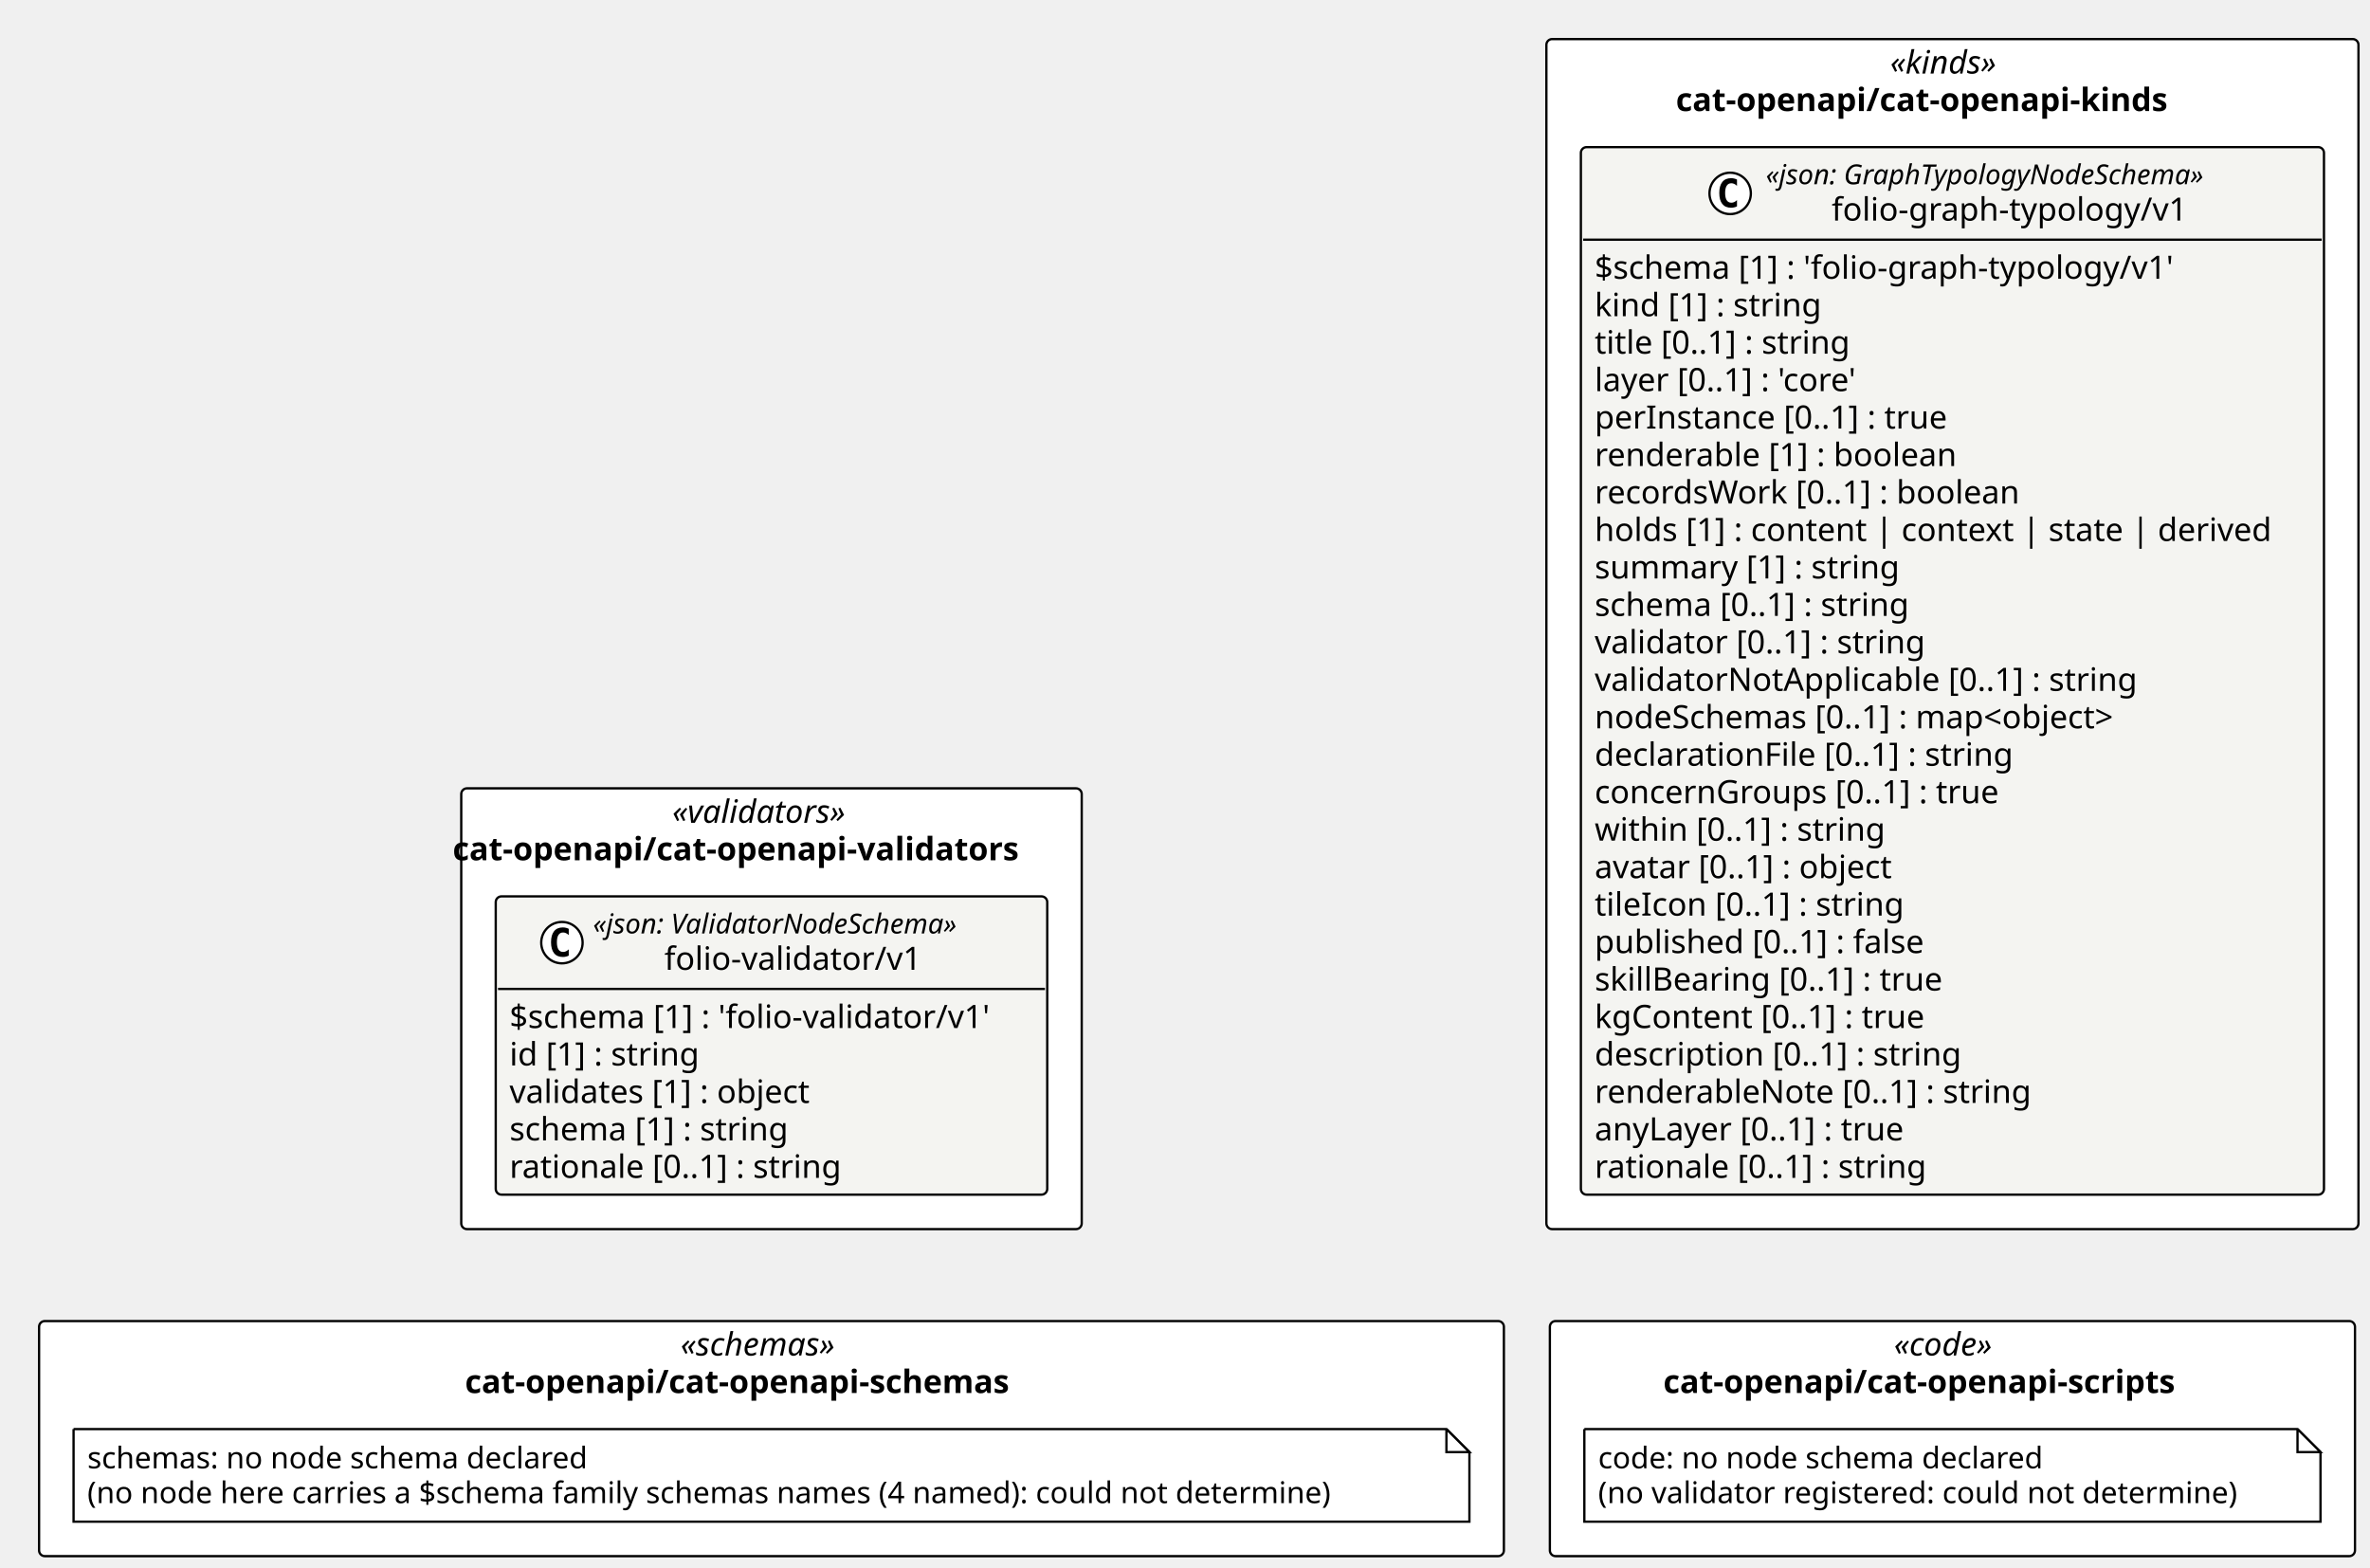
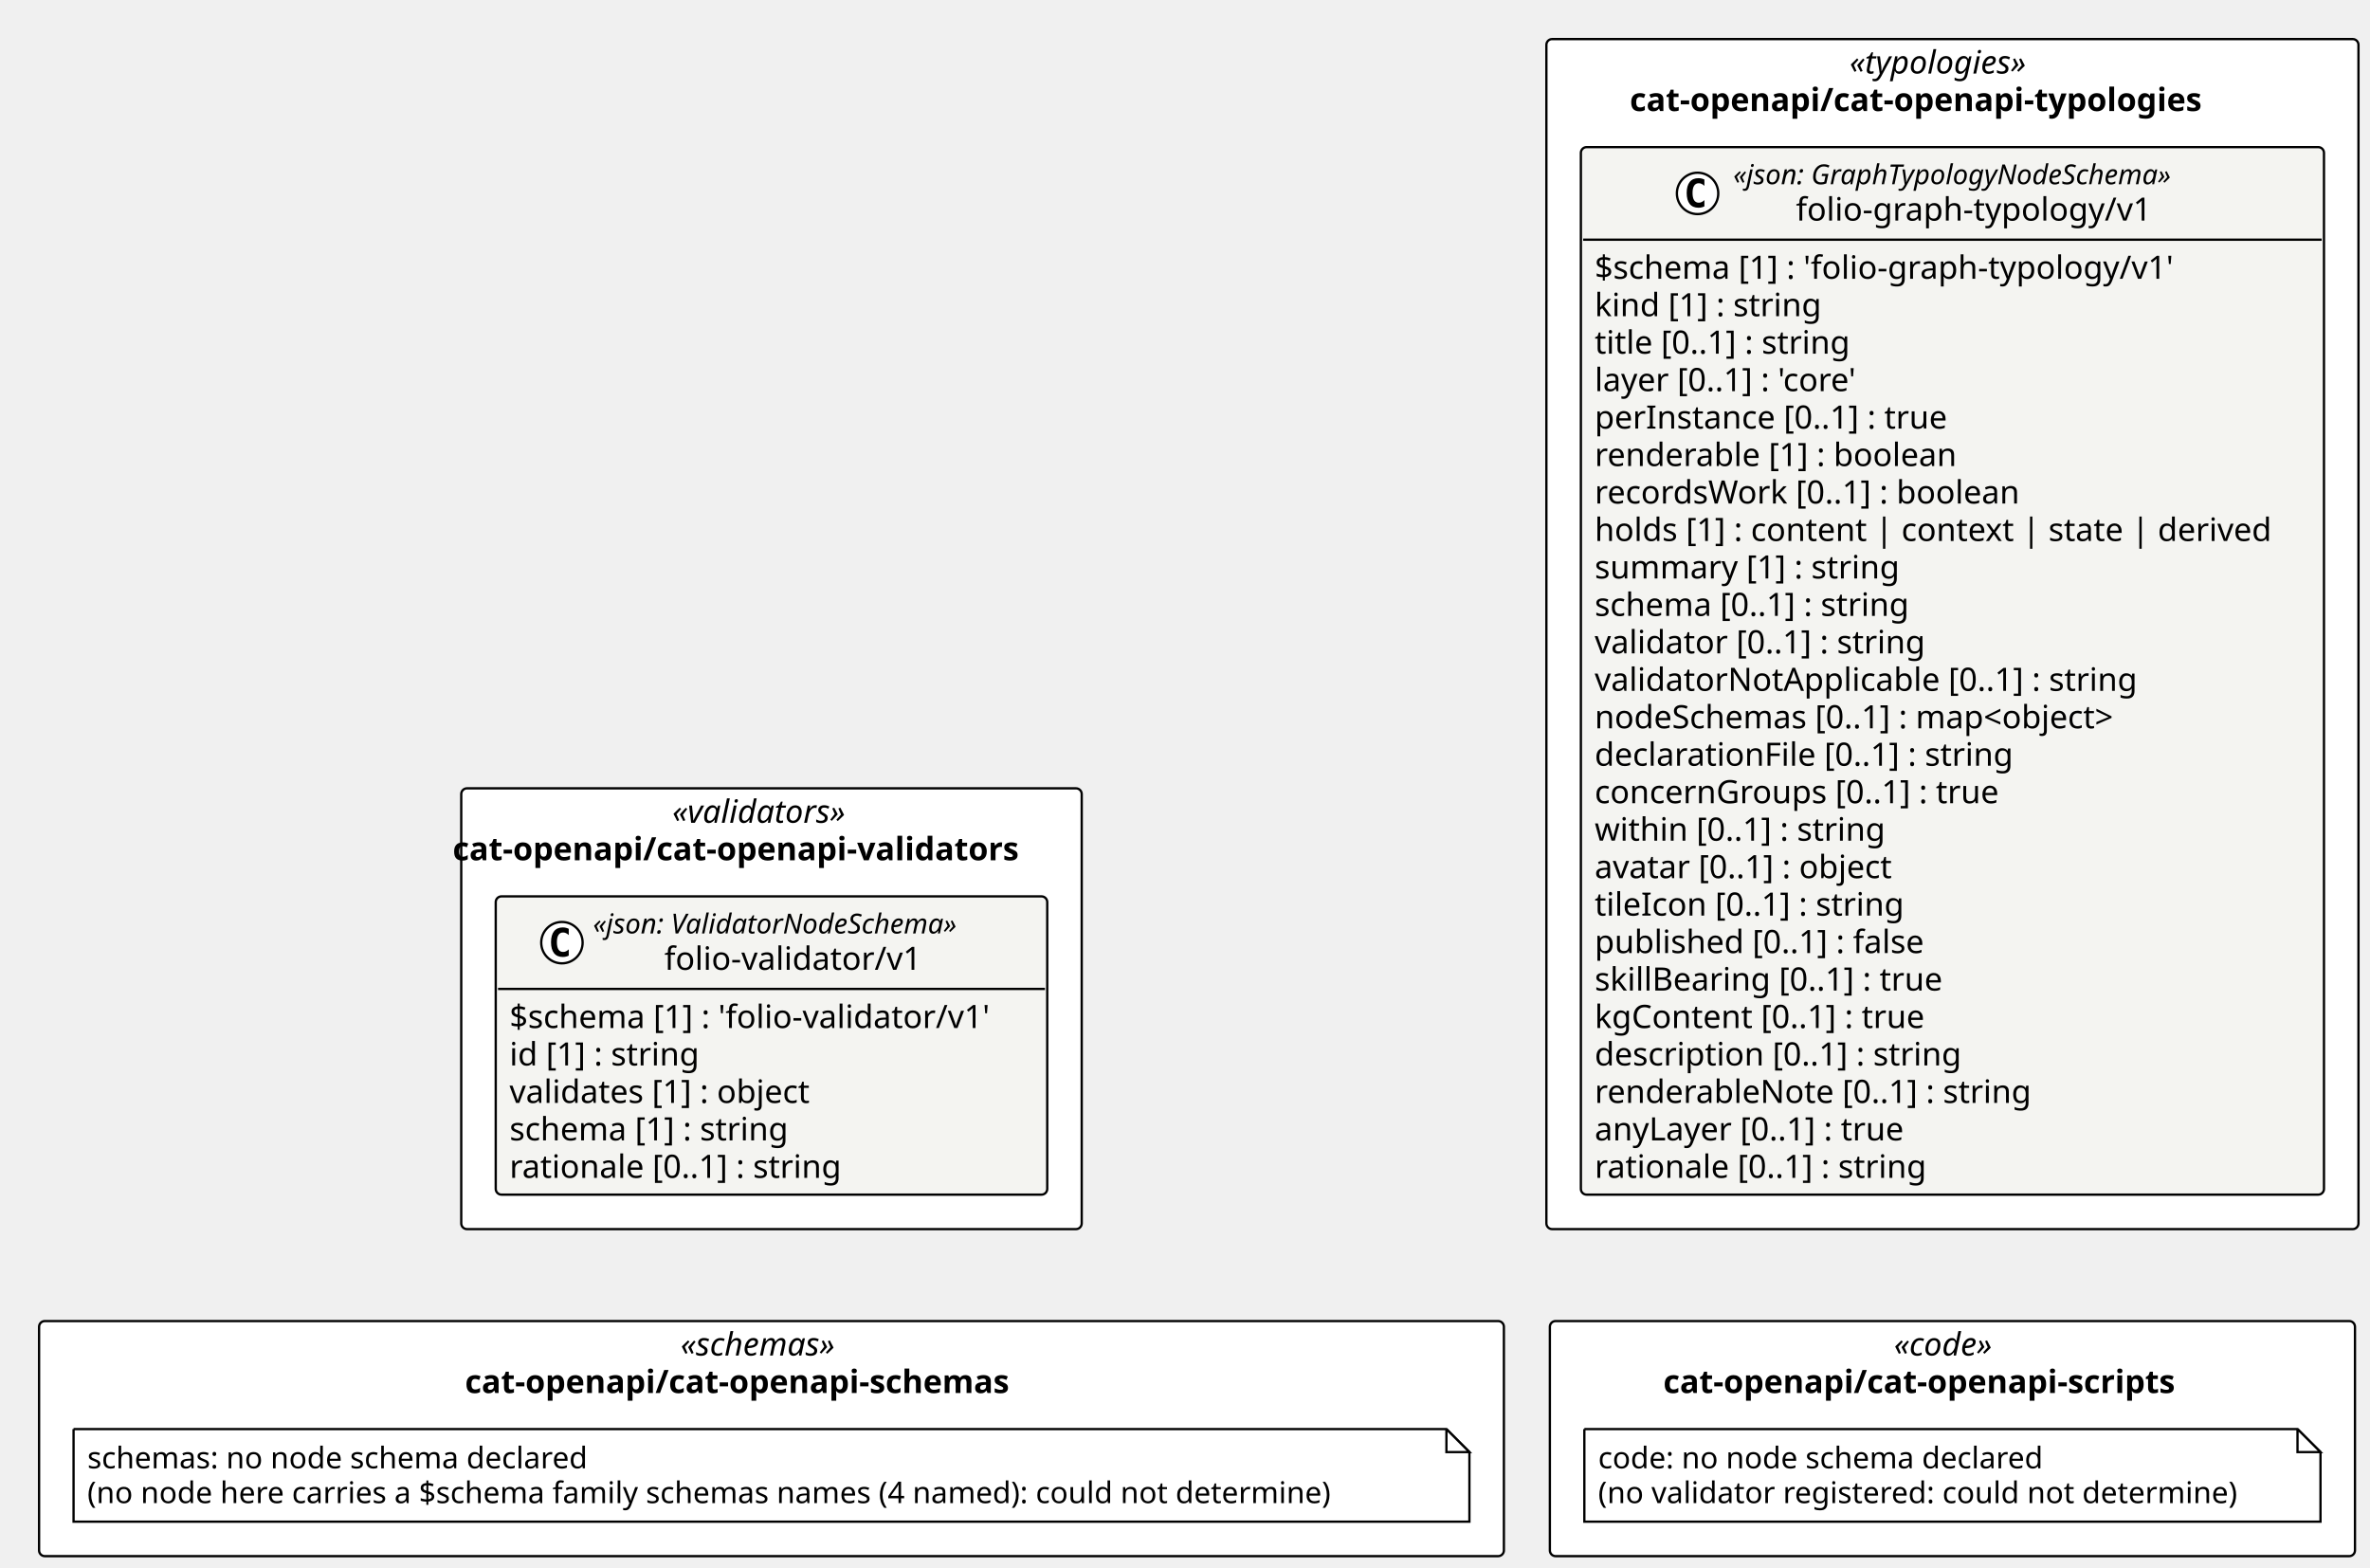
<svg xmlns="http://www.w3.org/2000/svg" contentStyleType="text/css" height="682px" preserveAspectRatio="none" style="width:1031px;height:682px;background:#FFFFFF;" version="1.1" viewBox="0 0 1031 682" width="1031px" zoomAndPan="magnify">
  <defs />
  <g>
    <rect fill="#FFFFFF" height="191.75" rx="2.5" ry="2.5" style="stroke:#000000;stroke-width:1.0;" width="269.917" x="200.654" y="342.938" />
    <text fill="#000000" font-family="Verdana" font-size="14" font-style="italic" lengthAdjust="spacing" textLength="86.345" x="292.44" y="357.933">«validators»</text>
    <text fill="#000000" font-family="Verdana" font-size="14" font-weight="bold" lengthAdjust="spacing" textLength="277.348" x="196.939" y="374.229">cat-openapi/cat-openapi-validators</text>
    <rect fill="#FFFFFF" height="517.688" rx="2.5" ry="2.5" style="stroke:#000000;stroke-width:1.0;" width="353.268" x="672.712" y="17" />
-     <text fill="#000000" font-family="Verdana" font-size="14" font-style="italic" lengthAdjust="spacing" textLength="54.182" x="822.255" y="31.995">«kinds»</text>
-     <text fill="#000000" font-family="Verdana" font-size="14" font-weight="bold" lengthAdjust="spacing" textLength="240.591" x="729.05" y="48.292">cat-openapi/cat-openapi-kinds</text>
+     <text fill="#000000" font-family="Verdana" font-size="14" font-style="italic" lengthAdjust="spacing" textLength="89.496" x="804.598" y="31.995">«typologies»</text>
+     <text fill="#000000" font-family="Verdana" font-size="14" font-weight="bold" lengthAdjust="spacing" textLength="280.684" x="709.004" y="48.292">cat-openapi/cat-openapi-typologies</text>
    <rect fill="#FFFFFF" height="102.266" rx="2.5" ry="2.5" style="stroke:#000000;stroke-width:1.0;" width="637.225" x="17" y="574.688" />
    <text fill="#000000" font-family="Verdana" font-size="14" font-style="italic" lengthAdjust="spacing" textLength="79.119" x="296.053" y="589.683">«schemas»</text>
    <text fill="#000000" font-family="Verdana" font-size="14" font-weight="bold" lengthAdjust="spacing" textLength="266.622" x="202.302" y="605.98">cat-openapi/cat-openapi-schemas</text>
    <rect fill="#FFFFFF" height="102.266" rx="2.5" ry="2.5" style="stroke:#000000;stroke-width:1.0;" width="350.241" x="674.225" y="574.688" />
    <text fill="#000000" font-family="Verdana" font-size="14" font-style="italic" lengthAdjust="spacing" textLength="50.894" x="823.899" y="589.683">«code»</text>
    <text fill="#000000" font-family="Verdana" font-size="14" font-weight="bold" lengthAdjust="spacing" textLength="251.542" x="723.575" y="605.98">cat-openapi/cat-openapi-scripts</text>
    <g id="elem_cat_openapi_cat_openapi_validators_folio_validator_v1_folio_validator_v1">
      <rect codeLine="11" fill="#F4F4F1" height="129.75" id="cat_openapi_cat_openapi_validators_folio_validator_v1_folio_validator_v1" rx="2.5" ry="2.5" style="stroke:#000000;stroke-width:1.0;" width="239.917" x="215.654" y="389.938" />
      <ellipse cx="244.448" cy="410.07" fill="#FFFFFF" rx="9" ry="9" style="stroke:#000000;stroke-width:1.0;" />
      <path d="M247.416,415.711 Q246.838,416.008 246.198,416.148 Q245.557,416.305 244.854,416.305 Q242.354,416.305 241.026,414.664 Q239.713,413.008 239.713,409.883 Q239.713,406.758 241.026,405.102 Q242.354,403.445 244.854,403.445 Q245.557,403.445 246.198,403.602 Q246.854,403.758 247.416,404.055 L247.416,406.773 Q246.791,406.195 246.198,405.93 Q245.604,405.648 244.979,405.648 Q243.635,405.648 242.948,406.727 Q242.26,407.789 242.26,409.883 Q242.26,411.977 242.948,413.055 Q243.635,414.117 244.979,414.117 Q245.604,414.117 246.198,413.852 Q246.791,413.57 247.416,412.992 L247.416,415.711 Z " fill="#000000" />
      <text fill="#000000" font-family="Verdana" font-size="12" font-style="italic" lengthAdjust="spacing" textLength="180.82" x="257.957" y="406.076">«json: ValidatorNodeSchema»</text>
      <text fill="#000000" font-family="Verdana" font-size="14" lengthAdjust="spacing" textLength="118.72" x="289.007" y="421.901">folio-validator/v1</text>
      <line style="stroke:#000000;stroke-width:1.0;" x1="216.654" x2="454.571" y1="430.203" y2="430.203" />
      <text fill="#000000" font-family="Verdana" font-size="14" lengthAdjust="spacing" textLength="227.917" x="221.654" y="447.198">$schema [1] : 'folio-validator/v1'</text>
      <text fill="#000000" font-family="Verdana" font-size="14" lengthAdjust="spacing" textLength="90.863" x="221.654" y="463.495">id [1] : string</text>
      <text fill="#000000" font-family="Verdana" font-size="14" lengthAdjust="spacing" textLength="144.546" x="221.654" y="479.792">validates [1] : object</text>
      <text fill="#000000" font-family="Verdana" font-size="14" lengthAdjust="spacing" textLength="132.781" x="221.654" y="496.089">schema [1] : string</text>
      <text fill="#000000" font-family="Verdana" font-size="14" lengthAdjust="spacing" textLength="158.129" x="221.654" y="512.386">rationale [0..1] : string</text>
    </g>
-     <g id="elem_cat_openapi_cat_openapi_kinds_folio_graph_typology_v1_folio_graph_typology_v1">
-       <rect codeLine="20" fill="#F4F4F1" height="455.688" id="cat_openapi_cat_openapi_kinds_folio_graph_typology_v1_folio_graph_typology_v1" rx="2.5" ry="2.5" style="stroke:#000000;stroke-width:1.0;" width="323.268" x="687.712" y="64" />
-       <ellipse cx="752.659" cy="84.133" fill="#FFFFFF" rx="9" ry="9" style="stroke:#000000;stroke-width:1.0;" />
-       <path d="M755.628,89.773 Q755.05,90.07 754.409,90.211 Q753.769,90.367 753.065,90.367 Q750.565,90.367 749.237,88.727 Q747.925,87.07 747.925,83.945 Q747.925,80.82 749.237,79.164 Q750.565,77.508 753.065,77.508 Q753.769,77.508 754.409,77.664 Q755.065,77.82 755.628,78.117 L755.628,80.836 Q755.003,80.258 754.409,79.992 Q753.815,79.711 753.19,79.711 Q751.847,79.711 751.159,80.789 Q750.472,81.852 750.472,83.945 Q750.472,86.039 751.159,87.117 Q751.847,88.18 753.19,88.18 Q753.815,88.18 754.409,87.914 Q755.003,87.633 755.628,87.055 L755.628,89.773 Z " fill="#000000" />
-       <text fill="#000000" font-family="Verdana" font-size="12" font-style="italic" lengthAdjust="spacing" textLength="189.873" x="768.159" y="80.139">«json: GraphTypologyNodeSchema»</text>
-       <text fill="#000000" font-family="Verdana" font-size="14" lengthAdjust="spacing" textLength="132.59" x="796.801" y="95.964">folio-graph-typology/v1</text>
+     <g id="elem_cat_openapi_cat_openapi_typologies_folio_graph_typology_v1_folio_graph_typology_v1">
+       <rect codeLine="20" fill="#F4F4F1" height="455.688" id="cat_openapi_cat_openapi_typologies_folio_graph_typology_v1_folio_graph_typology_v1" rx="2.5" ry="2.5" style="stroke:#000000;stroke-width:1.0;" width="323.268" x="687.712" y="64" />
+       <ellipse cx="738.48" cy="84.133" fill="#FFFFFF" rx="9" ry="9" style="stroke:#000000;stroke-width:1.0;" />
+       <path d="M741.448,89.773 Q740.87,90.07 740.23,90.211 Q739.589,90.367 738.886,90.367 Q736.386,90.367 735.058,88.727 Q733.745,87.07 733.745,83.945 Q733.745,80.82 735.058,79.164 Q736.386,77.508 738.886,77.508 Q739.589,77.508 740.23,77.664 Q740.886,77.82 741.448,78.117 L741.448,80.836 Q740.823,80.258 740.23,79.992 Q739.636,79.711 739.011,79.711 Q737.667,79.711 736.98,80.789 Q736.292,81.852 736.292,83.945 Q736.292,86.039 736.98,87.117 Q737.667,88.18 739.011,88.18 Q739.636,88.18 740.23,87.914 Q740.823,87.633 741.448,87.055 L741.448,89.773 Z " fill="#000000" />
+       <text fill="#000000" font-family="Verdana" font-size="12" font-style="italic" lengthAdjust="spacing" textLength="218.232" x="753.98" y="80.139">«json: GraphTypologyNodeSchema»</text>
+       <text fill="#000000" font-family="Verdana" font-size="14" lengthAdjust="spacing" textLength="163.686" x="781.252" y="95.964">folio-graph-typology/v1</text>
      <line style="stroke:#000000;stroke-width:1.0;" x1="688.712" x2="1009.98" y1="104.266" y2="104.266" />
-       <text fill="#000000" font-family="Verdana" font-size="14" lengthAdjust="spacing" textLength="241.787" x="693.712" y="121.261">$schema [1] : 'folio-graph-typology/v1'</text>
+       <text fill="#000000" font-family="Verdana" font-size="14" lengthAdjust="spacing" textLength="272.884" x="693.712" y="121.261">$schema [1] : 'folio-graph-typology/v1'</text>
      <text fill="#000000" font-family="Verdana" font-size="14" lengthAdjust="spacing" textLength="107.844" x="693.712" y="137.558">kind [1] : string</text>
      <text fill="#000000" font-family="Verdana" font-size="14" lengthAdjust="spacing" textLength="123.266" x="693.712" y="153.855">title [0..1] : string</text>
      <text fill="#000000" font-family="Verdana" font-size="14" lengthAdjust="spacing" textLength="129.158" x="693.712" y="170.151">layer [0..1] : 'core'</text>
      <text fill="#000000" font-family="Verdana" font-size="14" lengthAdjust="spacing" textLength="167.241" x="693.712" y="186.448">perInstance [0..1] : true</text>
      <text fill="#000000" font-family="Verdana" font-size="14" lengthAdjust="spacing" textLength="170.338" x="693.712" y="202.745">renderable [1] : boolean</text>
      <text fill="#000000" font-family="Verdana" font-size="14" lengthAdjust="spacing" textLength="200.519" x="693.712" y="219.042">recordsWork [0..1] : boolean</text>
      <text fill="#000000" font-family="Verdana" font-size="14" lengthAdjust="spacing" textLength="311.268" x="693.712" y="235.339">holds [1] : content | context | state | derived</text>
      <text fill="#000000" font-family="Verdana" font-size="14" lengthAdjust="spacing" textLength="144.149" x="693.712" y="251.636">summary [1] : string</text>
      <text fill="#000000" font-family="Verdana" font-size="14" lengthAdjust="spacing" textLength="150.589" x="693.712" y="267.933">schema [0..1] : string</text>
      <text fill="#000000" font-family="Verdana" font-size="14" lengthAdjust="spacing" textLength="157.815" x="693.712" y="284.229">validator [0..1] : string</text>
      <text fill="#000000" font-family="Verdana" font-size="14" lengthAdjust="spacing" textLength="255.138" x="693.712" y="300.526">validatorNotApplicable [0..1] : string</text>
      <text fill="#000000" font-family="Verdana" font-size="14" lengthAdjust="spacing" textLength="251.932" x="693.712" y="316.823">nodeSchemas [0..1] : map&lt;object&gt;</text>
      <text fill="#000000" font-family="Verdana" font-size="14" lengthAdjust="spacing" textLength="199.158" x="693.712" y="333.12">declarationFile [0..1] : string</text>
      <text fill="#000000" font-family="Verdana" font-size="14" lengthAdjust="spacing" textLength="190.736" x="693.712" y="349.417">concernGroups [0..1] : true</text>
      <text fill="#000000" font-family="Verdana" font-size="14" lengthAdjust="spacing" textLength="138.359" x="693.712" y="365.714">within [0..1] : string</text>
      <text fill="#000000" font-family="Verdana" font-size="14" lengthAdjust="spacing" textLength="144.115" x="693.712" y="382.011">avatar [0..1] : object</text>
      <text fill="#000000" font-family="Verdana" font-size="14" lengthAdjust="spacing" textLength="147.041" x="693.712" y="398.308">tileIcon [0..1] : string</text>
      <text fill="#000000" font-family="Verdana" font-size="14" lengthAdjust="spacing" textLength="157.103" x="693.712" y="414.604">published [0..1] : false</text>
      <text fill="#000000" font-family="Verdana" font-size="14" lengthAdjust="spacing" textLength="165.71" x="693.712" y="430.901">skillBearing [0..1] : true</text>
      <text fill="#000000" font-family="Verdana" font-size="14" lengthAdjust="spacing" textLength="157.11" x="693.712" y="447.198">kgContent [0..1] : true</text>
      <text fill="#000000" font-family="Verdana" font-size="14" lengthAdjust="spacing" textLength="173.735" x="693.712" y="463.495">description [0..1] : string</text>
      <text fill="#000000" font-family="Verdana" font-size="14" lengthAdjust="spacing" textLength="205.502" x="693.712" y="479.792">renderableNote [0..1] : string</text>
      <text fill="#000000" font-family="Verdana" font-size="14" lengthAdjust="spacing" textLength="149.208" x="693.712" y="496.089">anyLayer [0..1] : true</text>
      <text fill="#000000" font-family="Verdana" font-size="14" lengthAdjust="spacing" textLength="158.129" x="693.712" y="512.386">rationale [0..1] : string</text>
    </g>
    <g id="elem_n_cat_openapi_cat_openapi_schemas_schemas">
      <path d="M32,621.688 L32,661.953 L639.225,661.953 L639.225,631.688 L629.225,621.688 L32,621.688 " fill="#FFFFFF" style="stroke:#000000;stroke-width:1.0;" />
      <path d="M629.225,621.688 L629.225,631.688 L639.225,631.688 L629.225,621.688 " fill="#FFFFFF" style="stroke:#000000;stroke-width:1.0;" />
      <text fill="#000000" font-family="Verdana" font-size="13" lengthAdjust="spacing" textLength="234.463" x="38" y="638.754">schemas: no node schema declared</text>
      <text fill="#000000" font-family="Verdana" font-size="13" lengthAdjust="spacing" textLength="586.225" x="38" y="653.887">(no node here carries a $schema family schemas names (4 named): could not determine)</text>
    </g>
    <g id="elem_n_cat_openapi_cat_openapi_scripts_code">
      <path d="M689.225,621.688 L689.225,661.953 L1009.466,661.953 L1009.466,631.688 L999.466,621.688 L689.225,621.688 " fill="#FFFFFF" style="stroke:#000000;stroke-width:1.0;" />
      <path d="M999.466,621.688 L999.466,631.688 L1009.466,631.688 L999.466,621.688 " fill="#FFFFFF" style="stroke:#000000;stroke-width:1.0;" />
      <text fill="#000000" font-family="Verdana" font-size="13" lengthAdjust="spacing" textLength="208.254" x="695.225" y="638.754">code: no node schema declared</text>
      <text fill="#000000" font-family="Verdana" font-size="13" lengthAdjust="spacing" textLength="299.241" x="695.225" y="653.887">(no validator registered: could not determine)</text>
    </g>
  </g>
</svg>
